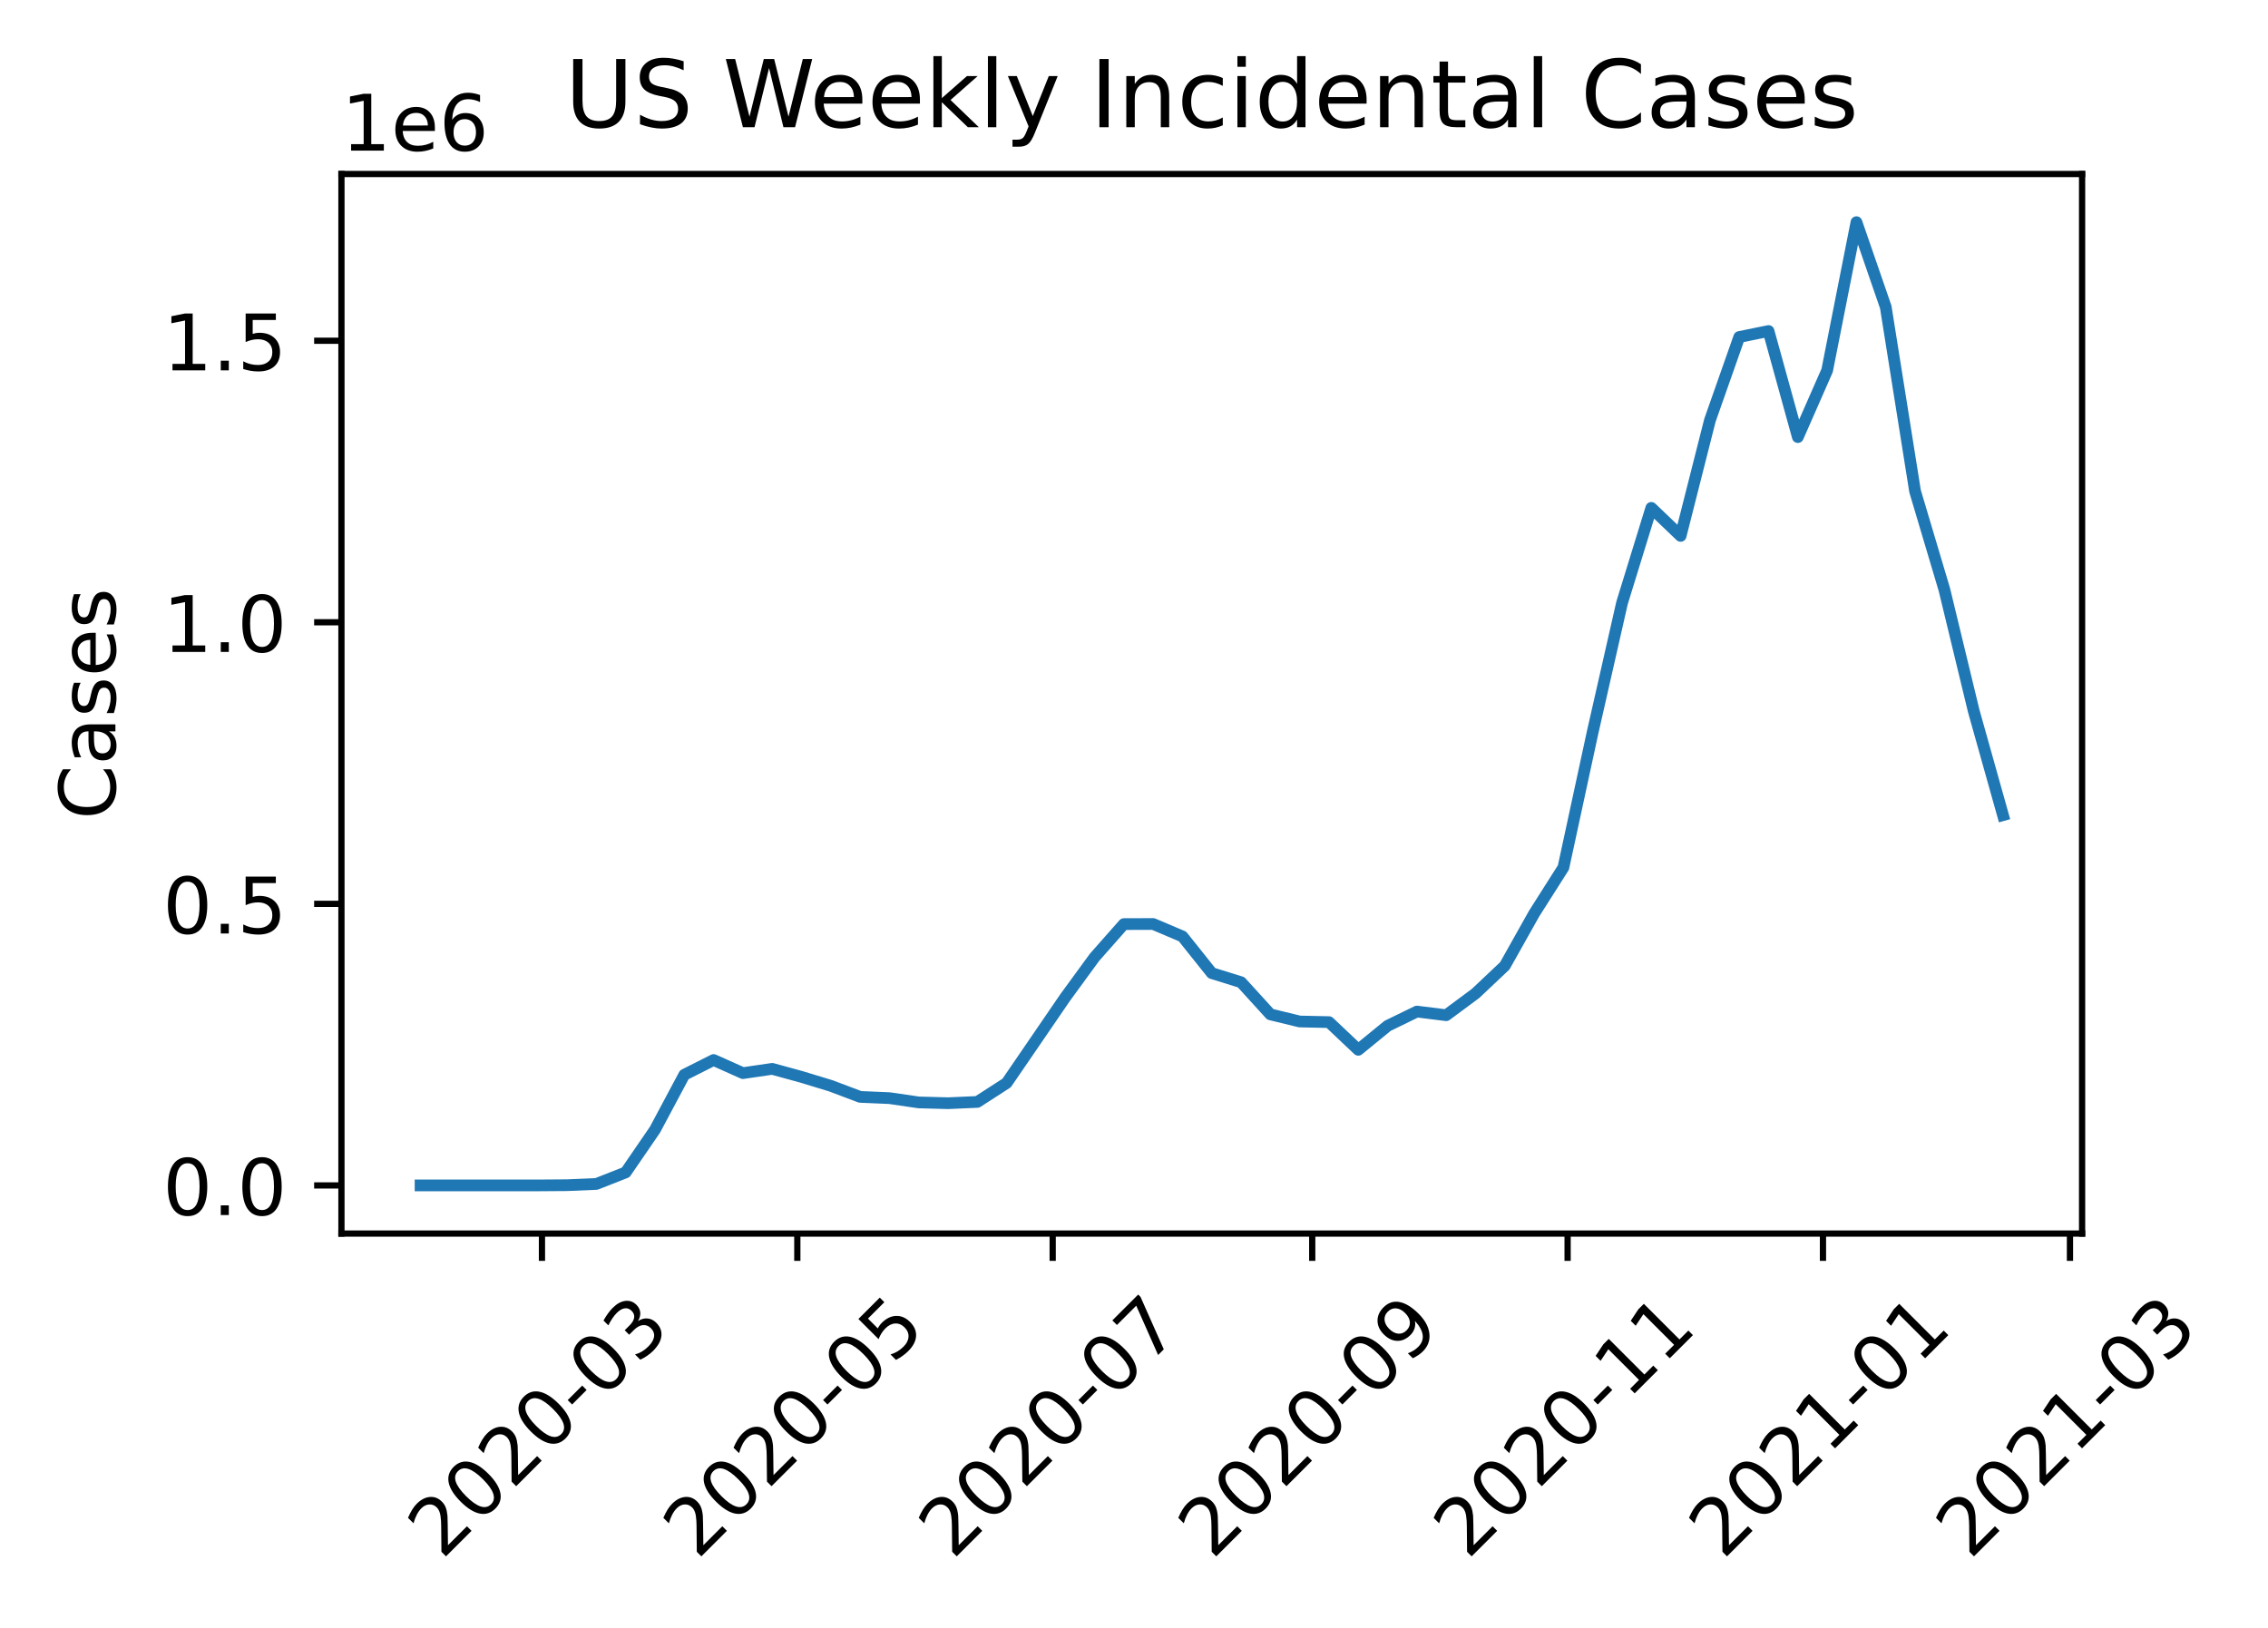
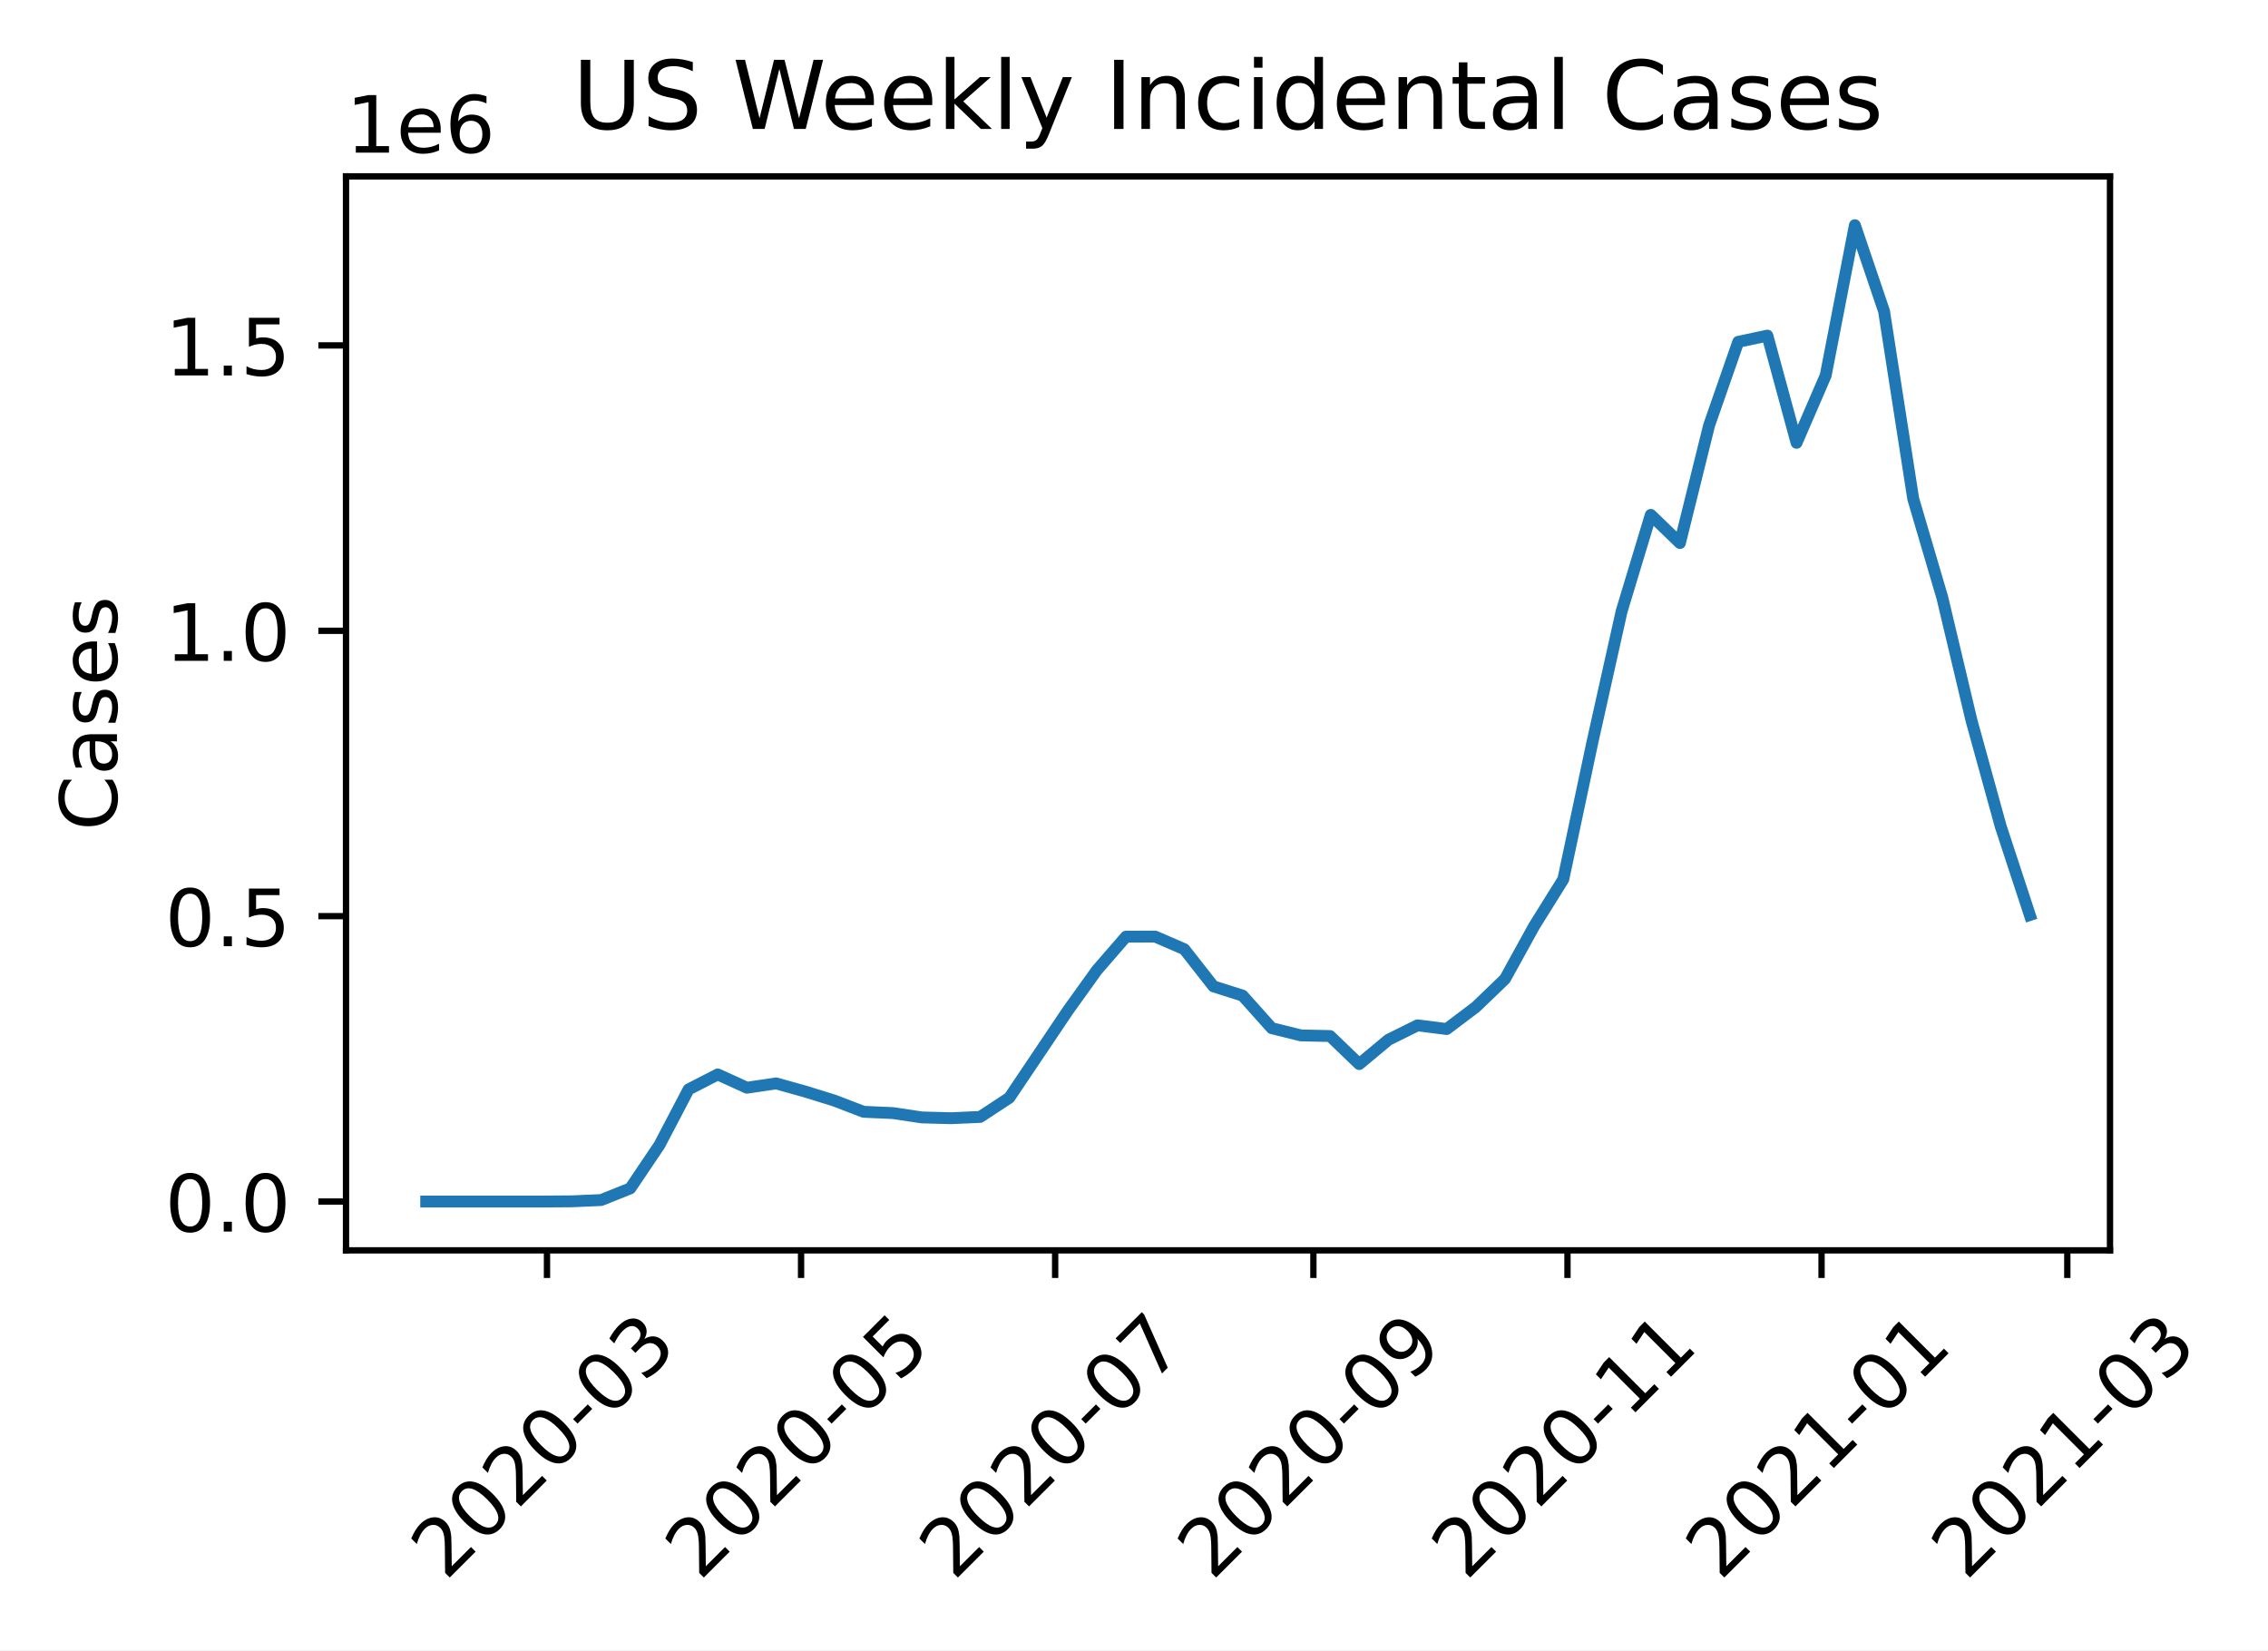
- <svg xmlns="http://www.w3.org/2000/svg" xmlns:xlink="http://www.w3.org/1999/xlink" height="208.807pt" version="1.1" viewBox="0 0 290.819 208.807" width="290.819pt">
+ <svg xmlns="http://www.w3.org/2000/svg" xmlns:xlink="http://www.w3.org/1999/xlink" height="208.807pt" version="1.1" viewBox="0 0 286.973 208.807" width="286.973pt">
  <defs>
    <style type="text/css">
*{stroke-linecap:butt;stroke-linejoin:round;}
  </style>
  </defs>
  <g id="figure_1">
    <g id="patch_1">
-       <path d="M 0 208.807  L 290.819 208.807  L 290.819 0  L 0 0  z " style="fill:#ffffff;" />
+       <path d="M 0 208.807  L 286.973 208.807  L 286.973 0  L 0 0  z " style="fill:#ffffff;" />
    </g>
    <g id="axes_1">
      <g id="patch_2">
        <path d="M 43.781 158.218  L 266.981 158.218  L 266.981 22.318  L 43.781 22.318  z " style="fill:#ffffff;" />
      </g>
      <g id="matplotlib.axis_1">
        <g id="xtick_1">
          <g id="line2d_1">
            <defs>
-               <path d="M 0 0  L 0 3.5  " id="m86d5d9c962" style="stroke:#000000;stroke-width:0.8;" />
-             </defs>
-             <g>
-               <use style="stroke:#000000;stroke-width:0.8;" x="69.494" xlink:href="#m86d5d9c962" y="158.218" />
+               <path d="M 0 0  L 0 3.5  " id="m42be1b41e9" style="stroke:#000000;stroke-width:0.8;" />
+             </defs>
+             <g>
+               <use style="stroke:#000000;stroke-width:0.8;" x="69.211" xlink:href="#m42be1b41e9" y="158.218" />
            </g>
          </g>
          <g id="text_1">
            <defs>
              <path d="M 19.188 8.297  L 53.609 8.297  L 53.609 0  L 7.328 0  L 7.328 8.297  Q 12.938 14.109 22.625 23.891  Q 32.328 33.688 34.812 36.531  Q 39.547 41.844 41.422 45.531  Q 43.312 49.219 43.312 52.781  Q 43.312 58.594 39.234 62.25  Q 35.156 65.922 28.609 65.922  Q 23.969 65.922 18.812 64.312  Q 13.672 62.703 7.812 59.422  L 7.812 69.391  Q 13.766 71.781 18.938 73  Q 24.125 74.219 28.422 74.219  Q 39.75 74.219 46.484 68.547  Q 53.219 62.891 53.219 53.422  Q 53.219 48.922 51.531 44.891  Q 49.859 40.875 45.406 35.406  Q 44.188 33.984 37.641 27.219  Q 31.109 20.453 19.188 8.297  z " id="DejaVuSans-50" />
              <path d="M 31.781 66.406  Q 24.172 66.406 20.328 58.906  Q 16.5 51.422 16.5 36.375  Q 16.5 21.391 20.328 13.891  Q 24.172 6.391 31.781 6.391  Q 39.453 6.391 43.281 13.891  Q 47.125 21.391 47.125 36.375  Q 47.125 51.422 43.281 58.906  Q 39.453 66.406 31.781 66.406  z M 31.781 74.219  Q 44.047 74.219 50.516 64.516  Q 56.984 54.828 56.984 36.375  Q 56.984 17.969 50.516 8.266  Q 44.047 -1.422 31.781 -1.422  Q 19.531 -1.422 13.062 8.266  Q 6.594 17.969 6.594 36.375  Q 6.594 54.828 13.062 64.516  Q 19.531 74.219 31.781 74.219  z " id="DejaVuSans-48" />
              <path d="M 4.891 31.391  L 31.203 31.391  L 31.203 23.391  L 4.891 23.391  z " id="DejaVuSans-45" />
              <path d="M 40.578 39.312  Q 47.656 37.797 51.625 33  Q 55.609 28.219 55.609 21.188  Q 55.609 10.406 48.188 4.484  Q 40.766 -1.422 27.094 -1.422  Q 22.516 -1.422 17.656 -0.516  Q 12.797 0.391 7.625 2.203  L 7.625 11.719  Q 11.719 9.328 16.594 8.109  Q 21.484 6.891 26.812 6.891  Q 36.078 6.891 40.938 10.547  Q 45.797 14.203 45.797 21.188  Q 45.797 27.641 41.281 31.266  Q 36.766 34.906 28.719 34.906  L 20.219 34.906  L 20.219 43.016  L 29.109 43.016  Q 36.375 43.016 40.234 45.922  Q 44.094 48.828 44.094 54.297  Q 44.094 59.906 40.109 62.906  Q 36.141 65.922 28.719 65.922  Q 24.656 65.922 20.016 65.031  Q 15.375 64.156 9.812 62.312  L 9.812 71.094  Q 15.438 72.656 20.344 73.438  Q 25.25 74.219 29.594 74.219  Q 40.828 74.219 47.359 69.109  Q 53.906 64.016 53.906 55.328  Q 53.906 49.266 50.438 45.094  Q 46.969 40.922 40.578 39.312  z " id="DejaVuSans-51" />
            </defs>
-             <g transform="translate(56.67252 200.1359)rotate(-45)scale(0.1 -0.1)">
+             <g transform="translate(56.38948 200.1359)rotate(-45)scale(0.1 -0.1)">
              <use xlink:href="#DejaVuSans-50" />
              <use x="63.623" xlink:href="#DejaVuSans-48" />
              <use x="127.246" xlink:href="#DejaVuSans-50" />
              <use x="190.869" xlink:href="#DejaVuSans-48" />
              <use x="254.492" xlink:href="#DejaVuSans-45" />
              <use x="290.576" xlink:href="#DejaVuSans-48" />
              <use x="354.199" xlink:href="#DejaVuSans-51" />
            </g>
          </g>
        </g>
        <g id="xtick_2">
          <g id="line2d_2">
            <g>
-               <use style="stroke:#000000;stroke-width:0.8;" x="102.238" xlink:href="#m86d5d9c962" y="158.218" />
+               <use style="stroke:#000000;stroke-width:0.8;" x="101.36" xlink:href="#m42be1b41e9" y="158.218" />
            </g>
          </g>
          <g id="text_2">
            <defs>
              <path d="M 10.797 72.906  L 49.516 72.906  L 49.516 64.594  L 19.828 64.594  L 19.828 46.734  Q 21.969 47.469 24.109 47.828  Q 26.266 48.188 28.422 48.188  Q 40.625 48.188 47.75 41.5  Q 54.891 34.812 54.891 23.391  Q 54.891 11.625 47.562 5.094  Q 40.234 -1.422 26.906 -1.422  Q 22.312 -1.422 17.547 -0.641  Q 12.797 0.141 7.719 1.703  L 7.719 11.625  Q 12.109 9.234 16.797 8.062  Q 21.484 6.891 26.703 6.891  Q 35.156 6.891 40.078 11.328  Q 45.016 15.766 45.016 23.391  Q 45.016 31 40.078 35.438  Q 35.156 39.891 26.703 39.891  Q 22.75 39.891 18.812 39.016  Q 14.891 38.141 10.797 36.281  z " id="DejaVuSans-53" />
            </defs>
-             <g transform="translate(89.41711 200.1359)rotate(-45)scale(0.1 -0.1)">
+             <g transform="translate(88.53872 200.1359)rotate(-45)scale(0.1 -0.1)">
              <use xlink:href="#DejaVuSans-50" />
              <use x="63.623" xlink:href="#DejaVuSans-48" />
              <use x="127.246" xlink:href="#DejaVuSans-50" />
              <use x="190.869" xlink:href="#DejaVuSans-48" />
              <use x="254.492" xlink:href="#DejaVuSans-45" />
              <use x="290.576" xlink:href="#DejaVuSans-48" />
              <use x="354.199" xlink:href="#DejaVuSans-53" />
            </g>
          </g>
        </g>
        <g id="xtick_3">
          <g id="line2d_3">
            <g>
-               <use style="stroke:#000000;stroke-width:0.8;" x="134.983" xlink:href="#m86d5d9c962" y="158.218" />
+               <use style="stroke:#000000;stroke-width:0.8;" x="133.509" xlink:href="#m42be1b41e9" y="158.218" />
            </g>
          </g>
          <g id="text_3">
            <defs>
              <path d="M 8.203 72.906  L 55.078 72.906  L 55.078 68.703  L 28.609 0  L 18.312 0  L 43.219 64.594  L 8.203 64.594  z " id="DejaVuSans-55" />
            </defs>
-             <g transform="translate(122.1617 200.1359)rotate(-45)scale(0.1 -0.1)">
+             <g transform="translate(120.6879 200.1359)rotate(-45)scale(0.1 -0.1)">
              <use xlink:href="#DejaVuSans-50" />
              <use x="63.623" xlink:href="#DejaVuSans-48" />
              <use x="127.246" xlink:href="#DejaVuSans-50" />
              <use x="190.869" xlink:href="#DejaVuSans-48" />
              <use x="254.492" xlink:href="#DejaVuSans-45" />
              <use x="290.576" xlink:href="#DejaVuSans-48" />
              <use x="354.199" xlink:href="#DejaVuSans-55" />
            </g>
          </g>
        </g>
        <g id="xtick_4">
          <g id="line2d_4">
            <g>
-               <use style="stroke:#000000;stroke-width:0.8;" x="168.264" xlink:href="#m86d5d9c962" y="158.218" />
+               <use style="stroke:#000000;stroke-width:0.8;" x="166.185" xlink:href="#m42be1b41e9" y="158.218" />
            </g>
          </g>
          <g id="text_4">
            <defs>
              <path d="M 10.984 1.516  L 10.984 10.5  Q 14.703 8.734 18.5 7.812  Q 22.312 6.891 25.984 6.891  Q 35.75 6.891 40.891 13.453  Q 46.047 20.016 46.781 33.406  Q 43.953 29.203 39.594 26.953  Q 35.25 24.703 29.984 24.703  Q 19.047 24.703 12.672 31.312  Q 6.297 37.938 6.297 49.422  Q 6.297 60.641 12.938 67.422  Q 19.578 74.219 30.609 74.219  Q 43.266 74.219 49.922 64.516  Q 56.594 54.828 56.594 36.375  Q 56.594 19.141 48.406 8.859  Q 40.234 -1.422 26.422 -1.422  Q 22.703 -1.422 18.891 -0.688  Q 15.094 0.047 10.984 1.516  z M 30.609 32.422  Q 37.25 32.422 41.125 36.953  Q 45.016 41.5 45.016 49.422  Q 45.016 57.281 41.125 61.844  Q 37.25 66.406 30.609 66.406  Q 23.969 66.406 20.094 61.844  Q 16.219 57.281 16.219 49.422  Q 16.219 41.5 20.094 36.953  Q 23.969 32.422 30.609 32.422  z " id="DejaVuSans-57" />
            </defs>
-             <g transform="translate(155.4431 200.1359)rotate(-45)scale(0.1 -0.1)">
+             <g transform="translate(153.3642 200.1359)rotate(-45)scale(0.1 -0.1)">
              <use xlink:href="#DejaVuSans-50" />
              <use x="63.623" xlink:href="#DejaVuSans-48" />
              <use x="127.246" xlink:href="#DejaVuSans-50" />
              <use x="190.869" xlink:href="#DejaVuSans-48" />
              <use x="254.492" xlink:href="#DejaVuSans-45" />
              <use x="290.576" xlink:href="#DejaVuSans-48" />
              <use x="354.199" xlink:href="#DejaVuSans-57" />
            </g>
          </g>
        </g>
        <g id="xtick_5">
          <g id="line2d_5">
            <g>
-               <use style="stroke:#000000;stroke-width:0.8;" x="201.009" xlink:href="#m86d5d9c962" y="158.218" />
+               <use style="stroke:#000000;stroke-width:0.8;" x="198.335" xlink:href="#m42be1b41e9" y="158.218" />
            </g>
          </g>
          <g id="text_5">
            <defs>
              <path d="M 12.406 8.297  L 28.516 8.297  L 28.516 63.922  L 10.984 60.406  L 10.984 69.391  L 28.422 72.906  L 38.281 72.906  L 38.281 8.297  L 54.391 8.297  L 54.391 0  L 12.406 0  z " id="DejaVuSans-49" />
            </defs>
-             <g transform="translate(188.1877 200.1359)rotate(-45)scale(0.1 -0.1)">
+             <g transform="translate(185.5135 200.1359)rotate(-45)scale(0.1 -0.1)">
              <use xlink:href="#DejaVuSans-50" />
              <use x="63.623" xlink:href="#DejaVuSans-48" />
              <use x="127.246" xlink:href="#DejaVuSans-50" />
              <use x="190.869" xlink:href="#DejaVuSans-48" />
              <use x="254.492" xlink:href="#DejaVuSans-45" />
              <use x="290.576" xlink:href="#DejaVuSans-49" />
              <use x="354.199" xlink:href="#DejaVuSans-49" />
            </g>
          </g>
        </g>
        <g id="xtick_6">
          <g id="line2d_6">
            <g>
-               <use style="stroke:#000000;stroke-width:0.8;" x="233.754" xlink:href="#m86d5d9c962" y="158.218" />
+               <use style="stroke:#000000;stroke-width:0.8;" x="230.484" xlink:href="#m42be1b41e9" y="158.218" />
            </g>
          </g>
          <g id="text_6">
-             <g transform="translate(220.9323 200.1359)rotate(-45)scale(0.1 -0.1)">
+             <g transform="translate(217.6627 200.1359)rotate(-45)scale(0.1 -0.1)">
              <use xlink:href="#DejaVuSans-50" />
              <use x="63.623" xlink:href="#DejaVuSans-48" />
              <use x="127.246" xlink:href="#DejaVuSans-50" />
              <use x="190.869" xlink:href="#DejaVuSans-49" />
              <use x="254.492" xlink:href="#DejaVuSans-45" />
              <use x="290.576" xlink:href="#DejaVuSans-48" />
              <use x="354.199" xlink:href="#DejaVuSans-49" />
            </g>
          </g>
        </g>
        <g id="xtick_7">
          <g id="line2d_7">
            <g>
-               <use style="stroke:#000000;stroke-width:0.8;" x="265.425" xlink:href="#m86d5d9c962" y="158.218" />
+               <use style="stroke:#000000;stroke-width:0.8;" x="261.579" xlink:href="#m42be1b41e9" y="158.218" />
            </g>
          </g>
          <g id="text_7">
-             <g transform="translate(252.6033 200.1359)rotate(-45)scale(0.1 -0.1)">
+             <g transform="translate(248.7578 200.1359)rotate(-45)scale(0.1 -0.1)">
              <use xlink:href="#DejaVuSans-50" />
              <use x="63.623" xlink:href="#DejaVuSans-48" />
              <use x="127.246" xlink:href="#DejaVuSans-50" />
              <use x="190.869" xlink:href="#DejaVuSans-49" />
              <use x="254.492" xlink:href="#DejaVuSans-45" />
              <use x="290.576" xlink:href="#DejaVuSans-48" />
              <use x="354.199" xlink:href="#DejaVuSans-51" />
            </g>
          </g>
        </g>
      </g>
      <g id="matplotlib.axis_2">
        <g id="ytick_1">
          <g id="line2d_8">
            <defs>
-               <path d="M 0 0  L -3.5 0  " id="m3ab9e79c8c" style="stroke:#000000;stroke-width:0.8;" />
-             </defs>
-             <g>
-               <use style="stroke:#000000;stroke-width:0.8;" x="43.781" xlink:href="#m3ab9e79c8c" y="152.041" />
+               <path d="M 0 0  L -3.5 0  " id="m4ef114a780" style="stroke:#000000;stroke-width:0.8;" />
+             </defs>
+             <g>
+               <use style="stroke:#000000;stroke-width:0.8;" x="43.781" xlink:href="#m4ef114a780" y="152.041" />
            </g>
          </g>
          <g id="text_8">
            <defs>
              <path d="M 10.688 12.406  L 21 12.406  L 21 0  L 10.688 0  z " id="DejaVuSans-46" />
            </defs>
            <g transform="translate(20.87813 155.8402)scale(0.1 -0.1)">
              <use xlink:href="#DejaVuSans-48" />
              <use x="63.623" xlink:href="#DejaVuSans-46" />
              <use x="95.41" xlink:href="#DejaVuSans-48" />
            </g>
          </g>
        </g>
        <g id="ytick_2">
          <g id="line2d_9">
            <g>
-               <use style="stroke:#000000;stroke-width:0.8;" x="43.781" xlink:href="#m3ab9e79c8c" y="115.928" />
+               <use style="stroke:#000000;stroke-width:0.8;" x="43.781" xlink:href="#m4ef114a780" y="115.93" />
            </g>
          </g>
          <g id="text_9">
-             <g transform="translate(20.87813 119.7273)scale(0.1 -0.1)">
+             <g transform="translate(20.87813 119.7292)scale(0.1 -0.1)">
              <use xlink:href="#DejaVuSans-48" />
              <use x="63.623" xlink:href="#DejaVuSans-46" />
              <use x="95.41" xlink:href="#DejaVuSans-53" />
            </g>
          </g>
        </g>
        <g id="ytick_3">
          <g id="line2d_10">
            <g>
-               <use style="stroke:#000000;stroke-width:0.8;" x="43.781" xlink:href="#m3ab9e79c8c" y="79.815" />
+               <use style="stroke:#000000;stroke-width:0.8;" x="43.781" xlink:href="#m4ef114a780" y="79.819" />
            </g>
          </g>
          <g id="text_10">
-             <g transform="translate(20.87813 83.61435)scale(0.1 -0.1)">
+             <g transform="translate(20.87813 83.61823)scale(0.1 -0.1)">
              <use xlink:href="#DejaVuSans-49" />
              <use x="63.623" xlink:href="#DejaVuSans-46" />
              <use x="95.41" xlink:href="#DejaVuSans-48" />
            </g>
          </g>
        </g>
        <g id="ytick_4">
          <g id="line2d_11">
            <g>
-               <use style="stroke:#000000;stroke-width:0.8;" x="43.781" xlink:href="#m3ab9e79c8c" y="43.702" />
+               <use style="stroke:#000000;stroke-width:0.8;" x="43.781" xlink:href="#m4ef114a780" y="43.708" />
            </g>
          </g>
          <g id="text_11">
-             <g transform="translate(20.87813 47.50141)scale(0.1 -0.1)">
+             <g transform="translate(20.87813 47.50724)scale(0.1 -0.1)">
              <use xlink:href="#DejaVuSans-49" />
              <use x="63.623" xlink:href="#DejaVuSans-46" />
              <use x="95.41" xlink:href="#DejaVuSans-53" />
            </g>
          </g>
        </g>
        <g id="text_12">
          <defs>
            <path d="M 64.406 67.281  L 64.406 56.891  Q 59.422 61.531 53.781 63.812  Q 48.141 66.109 41.797 66.109  Q 29.297 66.109 22.656 58.469  Q 16.016 50.828 16.016 36.375  Q 16.016 21.969 22.656 14.328  Q 29.297 6.688 41.797 6.688  Q 48.141 6.688 53.781 8.984  Q 59.422 11.281 64.406 15.922  L 64.406 5.609  Q 59.234 2.094 53.438 0.328  Q 47.656 -1.422 41.219 -1.422  Q 24.656 -1.422 15.125 8.703  Q 5.609 18.844 5.609 36.375  Q 5.609 53.953 15.125 64.078  Q 24.656 74.219 41.219 74.219  Q 47.75 74.219 53.531 72.484  Q 59.328 70.75 64.406 67.281  z " id="DejaVuSans-67" />
            <path d="M 34.281 27.484  Q 23.391 27.484 19.188 25  Q 14.984 22.516 14.984 16.5  Q 14.984 11.719 18.141 8.906  Q 21.297 6.109 26.703 6.109  Q 34.188 6.109 38.703 11.406  Q 43.219 16.703 43.219 25.484  L 43.219 27.484  z M 52.203 31.203  L 52.203 0  L 43.219 0  L 43.219 8.297  Q 40.141 3.328 35.547 0.953  Q 30.953 -1.422 24.312 -1.422  Q 15.922 -1.422 10.953 3.297  Q 6 8.016 6 15.922  Q 6 25.141 12.172 29.828  Q 18.359 34.516 30.609 34.516  L 43.219 34.516  L 43.219 35.406  Q 43.219 41.609 39.141 45  Q 35.062 48.391 27.688 48.391  Q 23 48.391 18.547 47.266  Q 14.109 46.141 10.016 43.891  L 10.016 52.203  Q 14.938 54.109 19.578 55.047  Q 24.219 56 28.609 56  Q 40.484 56 46.344 49.844  Q 52.203 43.703 52.203 31.203  z " id="DejaVuSans-97" />
            <path d="M 44.281 53.078  L 44.281 44.578  Q 40.484 46.531 36.375 47.5  Q 32.281 48.484 27.875 48.484  Q 21.188 48.484 17.844 46.438  Q 14.5 44.391 14.5 40.281  Q 14.5 37.156 16.891 35.375  Q 19.281 33.594 26.516 31.984  L 29.594 31.297  Q 39.156 29.25 43.188 25.516  Q 47.219 21.781 47.219 15.094  Q 47.219 7.469 41.188 3.016  Q 35.156 -1.422 24.609 -1.422  Q 20.219 -1.422 15.453 -0.562  Q 10.688 0.297 5.422 2  L 5.422 11.281  Q 10.406 8.688 15.234 7.391  Q 20.062 6.109 24.812 6.109  Q 31.156 6.109 34.562 8.281  Q 37.984 10.453 37.984 14.406  Q 37.984 18.062 35.516 20.016  Q 33.062 21.969 24.703 23.781  L 21.578 24.516  Q 13.234 26.266 9.516 29.906  Q 5.812 33.547 5.812 39.891  Q 5.812 47.609 11.281 51.797  Q 16.75 56 26.812 56  Q 31.781 56 36.172 55.266  Q 40.578 54.547 44.281 53.078  z " id="DejaVuSans-115" />
            <path d="M 56.203 29.594  L 56.203 25.203  L 14.891 25.203  Q 15.484 15.922 20.484 11.062  Q 25.484 6.203 34.422 6.203  Q 39.594 6.203 44.453 7.469  Q 49.312 8.734 54.109 11.281  L 54.109 2.781  Q 49.266 0.734 44.188 -0.344  Q 39.109 -1.422 33.891 -1.422  Q 20.797 -1.422 13.156 6.188  Q 5.516 13.812 5.516 26.812  Q 5.516 40.234 12.766 48.109  Q 20.016 56 32.328 56  Q 43.359 56 49.781 48.891  Q 56.203 41.797 56.203 29.594  z M 47.219 32.234  Q 47.125 39.594 43.094 43.984  Q 39.062 48.391 32.422 48.391  Q 24.906 48.391 20.391 44.141  Q 15.875 39.891 15.188 32.172  z " id="DejaVuSans-101" />
          </defs>
          <g transform="translate(14.79844 105.1095)rotate(-90)scale(0.1 -0.1)">
            <use xlink:href="#DejaVuSans-67" />
            <use x="69.824" xlink:href="#DejaVuSans-97" />
            <use x="131.104" xlink:href="#DejaVuSans-115" />
            <use x="183.203" xlink:href="#DejaVuSans-101" />
            <use x="244.727" xlink:href="#DejaVuSans-115" />
          </g>
        </g>
        <g id="text_13">
          <defs>
            <path d="M 33.016 40.375  Q 26.375 40.375 22.484 35.828  Q 18.609 31.297 18.609 23.391  Q 18.609 15.531 22.484 10.953  Q 26.375 6.391 33.016 6.391  Q 39.656 6.391 43.531 10.953  Q 47.406 15.531 47.406 23.391  Q 47.406 31.297 43.531 35.828  Q 39.656 40.375 33.016 40.375  z M 52.594 71.297  L 52.594 62.312  Q 48.875 64.062 45.094 64.984  Q 41.312 65.922 37.594 65.922  Q 27.828 65.922 22.672 59.328  Q 17.531 52.734 16.797 39.406  Q 19.672 43.656 24.016 45.922  Q 28.375 48.188 33.594 48.188  Q 44.578 48.188 50.953 41.516  Q 57.328 34.859 57.328 23.391  Q 57.328 12.156 50.688 5.359  Q 44.047 -1.422 33.016 -1.422  Q 20.359 -1.422 13.672 8.266  Q 6.984 17.969 6.984 36.375  Q 6.984 53.656 15.188 63.938  Q 23.391 74.219 37.203 74.219  Q 40.922 74.219 44.703 73.484  Q 48.484 72.75 52.594 71.297  z " id="DejaVuSans-54" />
          </defs>
          <g transform="translate(43.78125 19.31812)scale(0.1 -0.1)">
            <use xlink:href="#DejaVuSans-49" />
            <use x="63.623" xlink:href="#DejaVuSans-101" />
            <use x="125.146" xlink:href="#DejaVuSans-54" />
          </g>
        </g>
      </g>
      <g id="line2d_12">
-         <path clip-path="url(#p9591700b28)" d="M 53.927 152.041  L 57.684 152.041  L 61.442 152.041  L 65.199 152.041  L 68.957 152.04  L 72.715 152.014  L 76.472 151.854  L 80.23 150.374  L 83.987 144.895  L 87.745 137.851  L 91.502 135.956  L 95.26 137.639  L 99.018 137.091  L 102.775 138.122  L 106.533 139.267  L 110.29 140.686  L 114.048 140.847  L 117.805 141.397  L 121.563 141.498  L 125.321 141.334  L 129.078 138.907  L 132.836 133.417  L 136.593 127.925  L 140.351 122.78  L 144.109 118.524  L 147.866 118.512  L 151.624 120.107  L 155.381 124.812  L 159.139 125.981  L 162.896 130.104  L 166.654 131.017  L 170.412 131.098  L 174.169 134.649  L 177.927 131.575  L 181.684 129.744  L 185.442 130.212  L 189.199 127.425  L 192.957 123.877  L 196.715 117.181  L 200.472 111.266  L 204.23 93.88  L 207.987 77.34  L 211.745 65.14  L 215.502 68.735  L 219.26 53.906  L 223.018 43.224  L 226.775 42.457  L 230.533 56.061  L 234.29 47.509  L 238.048 28.495  L 241.805 39.383  L 245.563 63.001  L 249.321 75.621  L 253.078 91.162  L 256.836 104.548  " style="fill:none;stroke:#1f77b4;stroke-linecap:square;stroke-width:1.5;" />
+         <path clip-path="url(#p0fcd379ea8)" d="M 53.927 152.041  L 57.616 152.041  L 61.305 152.041  L 64.994 152.041  L 68.684 152.04  L 72.373 152.014  L 76.062 151.854  L 79.751 150.374  L 83.441 144.895  L 87.13 137.852  L 90.819 135.957  L 94.509 137.64  L 98.198 137.092  L 101.887 138.123  L 105.576 139.268  L 109.266 140.686  L 112.955 140.847  L 116.644 141.398  L 120.333 141.498  L 124.023 141.334  L 127.712 138.908  L 131.401 133.418  L 135.09 127.926  L 138.78 122.781  L 142.469 118.526  L 146.158 118.513  L 149.847 120.109  L 153.537 124.813  L 157.226 125.983  L 160.915 130.105  L 164.604 131.019  L 168.294 131.1  L 171.983 134.65  L 175.672 131.576  L 179.361 129.745  L 183.051 130.213  L 186.74 127.426  L 190.429 123.879  L 194.118 117.183  L 197.808 111.268  L 201.497 93.885  L 205.186 77.35  L 208.875 65.152  L 212.565 68.715  L 216.254 53.831  L 219.943 43.255  L 223.632 42.472  L 227.322 56.034  L 231.011 47.499  L 234.7 28.495  L 238.39 39.378  L 242.079 63.096  L 245.768 75.634  L 249.457 91.172  L 253.147 104.547  L 256.836 115.784  " style="fill:none;stroke:#1f77b4;stroke-linecap:square;stroke-width:1.5;" />
      </g>
      <g id="patch_3">
        <path d="M 43.781 158.218  L 43.781 22.318  " style="fill:none;stroke:#000000;stroke-linecap:square;stroke-linejoin:miter;stroke-width:0.8;" />
      </g>
      <g id="patch_4">
        <path d="M 266.981 158.218  L 266.981 22.318  " style="fill:none;stroke:#000000;stroke-linecap:square;stroke-linejoin:miter;stroke-width:0.8;" />
      </g>
      <g id="patch_5">
        <path d="M 43.781 158.218  L 266.981 158.218  " style="fill:none;stroke:#000000;stroke-linecap:square;stroke-linejoin:miter;stroke-width:0.8;" />
      </g>
      <g id="patch_6">
        <path d="M 43.781 22.318  L 266.981 22.318  " style="fill:none;stroke:#000000;stroke-linecap:square;stroke-linejoin:miter;stroke-width:0.8;" />
      </g>
      <g id="text_14">
        <defs>
          <path d="M 8.688 72.906  L 18.609 72.906  L 18.609 28.609  Q 18.609 16.891 22.844 11.734  Q 27.094 6.594 36.625 6.594  Q 46.094 6.594 50.344 11.734  Q 54.594 16.891 54.594 28.609  L 54.594 72.906  L 64.5 72.906  L 64.5 27.391  Q 64.5 13.141 57.438 5.859  Q 50.391 -1.422 36.625 -1.422  Q 22.797 -1.422 15.734 5.859  Q 8.688 13.141 8.688 27.391  z " id="DejaVuSans-85" />
          <path d="M 53.516 70.516  L 53.516 60.891  Q 47.906 63.578 42.922 64.891  Q 37.938 66.219 33.297 66.219  Q 25.25 66.219 20.875 63.094  Q 16.5 59.969 16.5 54.203  Q 16.5 49.359 19.406 46.891  Q 22.312 44.438 30.422 42.922  L 36.375 41.703  Q 47.406 39.594 52.656 34.297  Q 57.906 29 57.906 20.125  Q 57.906 9.516 50.797 4.047  Q 43.703 -1.422 29.984 -1.422  Q 24.812 -1.422 18.969 -0.25  Q 13.141 0.922 6.891 3.219  L 6.891 13.375  Q 12.891 10.016 18.656 8.297  Q 24.422 6.594 29.984 6.594  Q 38.422 6.594 43.016 9.906  Q 47.609 13.234 47.609 19.391  Q 47.609 24.75 44.312 27.781  Q 41.016 30.812 33.5 32.328  L 27.484 33.5  Q 16.453 35.688 11.516 40.375  Q 6.594 45.062 6.594 53.422  Q 6.594 63.094 13.406 68.656  Q 20.219 74.219 32.172 74.219  Q 37.312 74.219 42.625 73.281  Q 47.953 72.359 53.516 70.516  z " id="DejaVuSans-83" />
          <path id="DejaVuSans-32" />
          <path d="M 3.328 72.906  L 13.281 72.906  L 28.609 11.281  L 43.891 72.906  L 54.984 72.906  L 70.312 11.281  L 85.594 72.906  L 95.609 72.906  L 77.297 0  L 64.891 0  L 49.516 63.281  L 33.984 0  L 21.578 0  z " id="DejaVuSans-87" />
          <path d="M 9.078 75.984  L 18.109 75.984  L 18.109 31.109  L 44.922 54.688  L 56.391 54.688  L 27.391 29.109  L 57.625 0  L 45.906 0  L 18.109 26.703  L 18.109 0  L 9.078 0  z " id="DejaVuSans-107" />
          <path d="M 9.422 75.984  L 18.406 75.984  L 18.406 0  L 9.422 0  z " id="DejaVuSans-108" />
          <path d="M 32.172 -5.078  Q 28.375 -14.844 24.75 -17.812  Q 21.141 -20.797 15.094 -20.797  L 7.906 -20.797  L 7.906 -13.281  L 13.188 -13.281  Q 16.891 -13.281 18.938 -11.516  Q 21 -9.766 23.484 -3.219  L 25.094 0.875  L 2.984 54.688  L 12.5 54.688  L 29.594 11.922  L 46.688 54.688  L 56.203 54.688  z " id="DejaVuSans-121" />
          <path d="M 9.812 72.906  L 19.672 72.906  L 19.672 0  L 9.812 0  z " id="DejaVuSans-73" />
          <path d="M 54.891 33.016  L 54.891 0  L 45.906 0  L 45.906 32.719  Q 45.906 40.484 42.875 44.328  Q 39.844 48.188 33.797 48.188  Q 26.516 48.188 22.312 43.547  Q 18.109 38.922 18.109 30.906  L 18.109 0  L 9.078 0  L 9.078 54.688  L 18.109 54.688  L 18.109 46.188  Q 21.344 51.125 25.703 53.562  Q 30.078 56 35.797 56  Q 45.219 56 50.047 50.172  Q 54.891 44.344 54.891 33.016  z " id="DejaVuSans-110" />
          <path d="M 48.781 52.594  L 48.781 44.188  Q 44.969 46.297 41.141 47.344  Q 37.312 48.391 33.406 48.391  Q 24.656 48.391 19.812 42.844  Q 14.984 37.312 14.984 27.297  Q 14.984 17.281 19.812 11.734  Q 24.656 6.203 33.406 6.203  Q 37.312 6.203 41.141 7.25  Q 44.969 8.297 48.781 10.406  L 48.781 2.094  Q 45.016 0.344 40.984 -0.531  Q 36.969 -1.422 32.422 -1.422  Q 20.062 -1.422 12.781 6.344  Q 5.516 14.109 5.516 27.297  Q 5.516 40.672 12.859 48.328  Q 20.219 56 33.016 56  Q 37.156 56 41.109 55.141  Q 45.062 54.297 48.781 52.594  z " id="DejaVuSans-99" />
          <path d="M 9.422 54.688  L 18.406 54.688  L 18.406 0  L 9.422 0  z M 9.422 75.984  L 18.406 75.984  L 18.406 64.594  L 9.422 64.594  z " id="DejaVuSans-105" />
          <path d="M 45.406 46.391  L 45.406 75.984  L 54.391 75.984  L 54.391 0  L 45.406 0  L 45.406 8.203  Q 42.578 3.328 38.25 0.953  Q 33.938 -1.422 27.875 -1.422  Q 17.969 -1.422 11.734 6.484  Q 5.516 14.406 5.516 27.297  Q 5.516 40.188 11.734 48.094  Q 17.969 56 27.875 56  Q 33.938 56 38.25 53.625  Q 42.578 51.266 45.406 46.391  z M 14.797 27.297  Q 14.797 17.391 18.875 11.75  Q 22.953 6.109 30.078 6.109  Q 37.203 6.109 41.297 11.75  Q 45.406 17.391 45.406 27.297  Q 45.406 37.203 41.297 42.844  Q 37.203 48.484 30.078 48.484  Q 22.953 48.484 18.875 42.844  Q 14.797 37.203 14.797 27.297  z " id="DejaVuSans-100" />
          <path d="M 18.312 70.219  L 18.312 54.688  L 36.812 54.688  L 36.812 47.703  L 18.312 47.703  L 18.312 18.016  Q 18.312 11.328 20.141 9.422  Q 21.969 7.516 27.594 7.516  L 36.812 7.516  L 36.812 0  L 27.594 0  Q 17.188 0 13.234 3.875  Q 9.281 7.766 9.281 18.016  L 9.281 47.703  L 2.688 47.703  L 2.688 54.688  L 9.281 54.688  L 9.281 70.219  z " id="DejaVuSans-116" />
        </defs>
        <g transform="translate(72.45656 16.31812)scale(0.12 -0.12)">
          <use xlink:href="#DejaVuSans-85" />
          <use x="73.193" xlink:href="#DejaVuSans-83" />
          <use x="136.67" xlink:href="#DejaVuSans-32" />
          <use x="168.457" xlink:href="#DejaVuSans-87" />
          <use x="261.459" xlink:href="#DejaVuSans-101" />
          <use x="322.982" xlink:href="#DejaVuSans-101" />
          <use x="384.506" xlink:href="#DejaVuSans-107" />
          <use x="442.416" xlink:href="#DejaVuSans-108" />
          <use x="470.199" xlink:href="#DejaVuSans-121" />
          <use x="529.379" xlink:href="#DejaVuSans-32" />
          <use x="561.166" xlink:href="#DejaVuSans-73" />
          <use x="590.658" xlink:href="#DejaVuSans-110" />
          <use x="654.037" xlink:href="#DejaVuSans-99" />
          <use x="709.018" xlink:href="#DejaVuSans-105" />
          <use x="736.801" xlink:href="#DejaVuSans-100" />
          <use x="800.277" xlink:href="#DejaVuSans-101" />
          <use x="861.801" xlink:href="#DejaVuSans-110" />
          <use x="925.18" xlink:href="#DejaVuSans-116" />
          <use x="964.389" xlink:href="#DejaVuSans-97" />
          <use x="1025.668" xlink:href="#DejaVuSans-108" />
          <use x="1053.451" xlink:href="#DejaVuSans-32" />
          <use x="1085.238" xlink:href="#DejaVuSans-67" />
          <use x="1155.062" xlink:href="#DejaVuSans-97" />
          <use x="1216.342" xlink:href="#DejaVuSans-115" />
          <use x="1268.441" xlink:href="#DejaVuSans-101" />
          <use x="1329.965" xlink:href="#DejaVuSans-115" />
        </g>
      </g>
    </g>
  </g>
  <defs>
-     <clipPath id="p9591700b28">
+     <clipPath id="p0fcd379ea8">
      <rect height="135.9" width="223.2" x="43.781" y="22.318" />
    </clipPath>
  </defs>
</svg>
